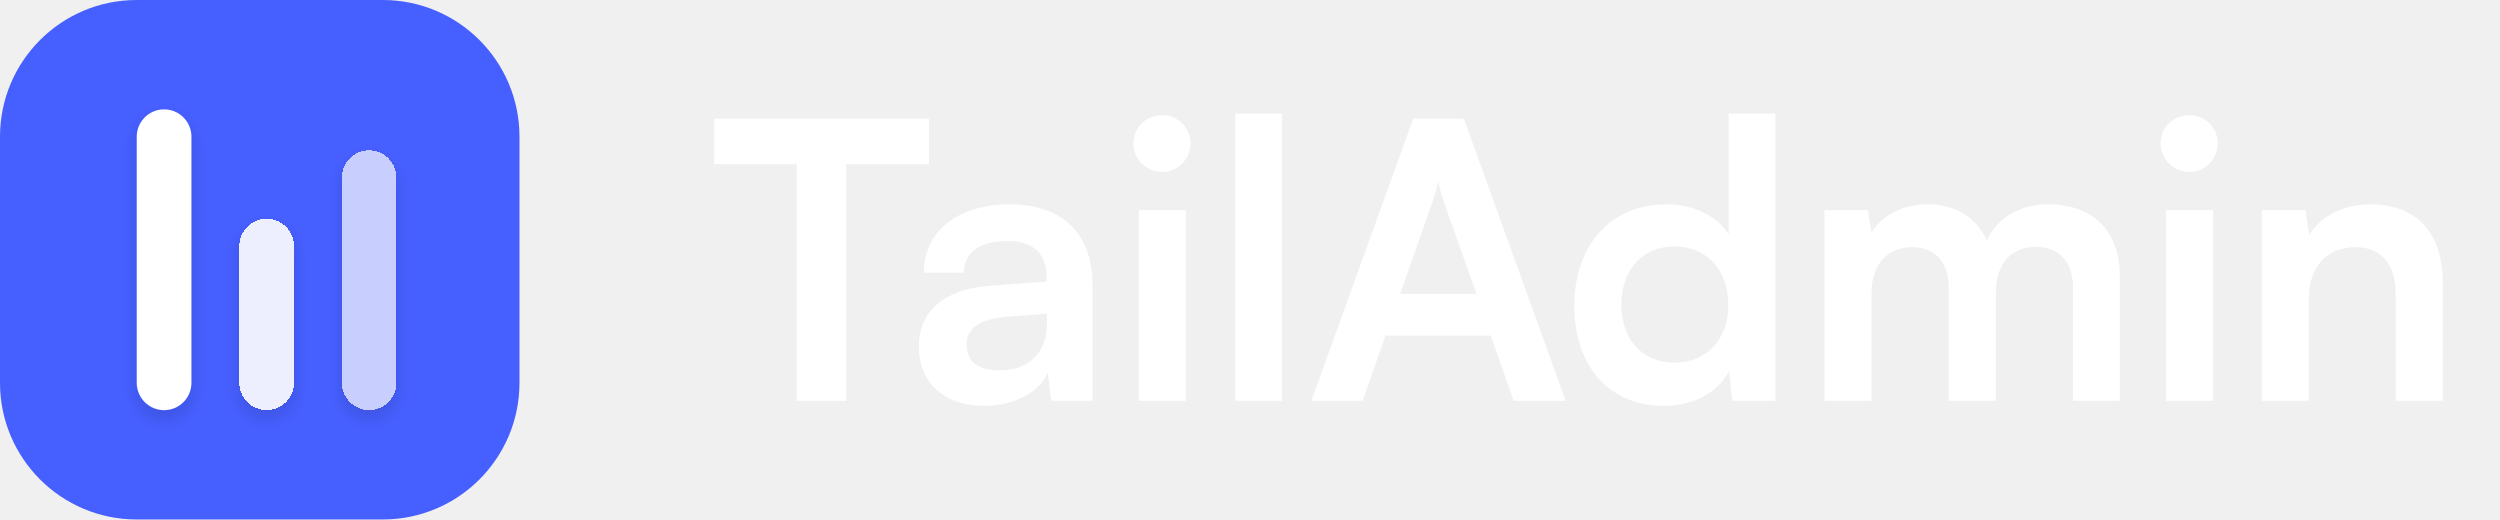
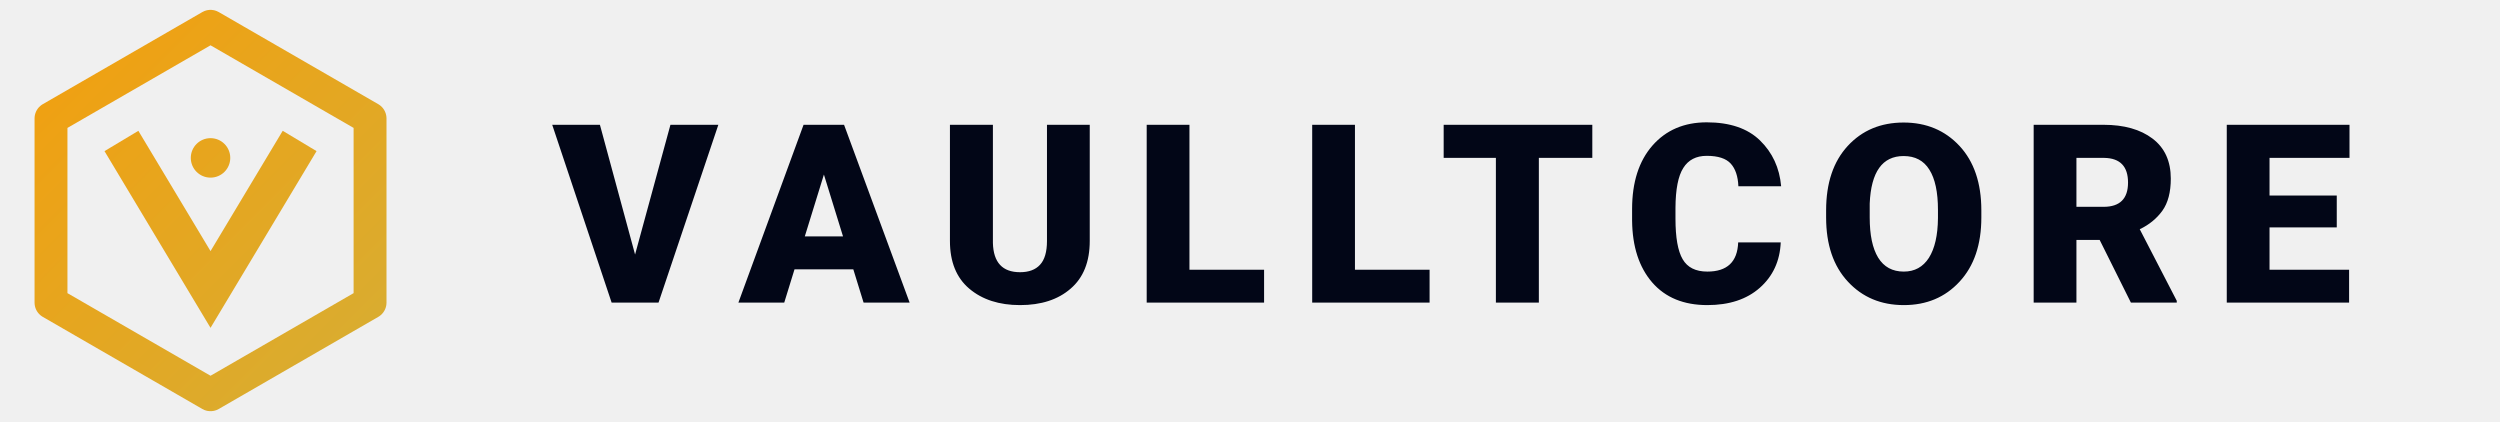
- <svg xmlns="http://www.w3.org/2000/svg" width="154" height="32" viewBox="0 0 154 32" fill="none">
-   <path d="M0 8.421C0 3.77 3.77 0 8.421 0H23.579C28.23 0 32 3.77 32 8.421V23.579C32 28.23 28.23 32 23.579 32H8.421C3.77 32 0 28.23 0 23.579V8.421Z" fill="#465FFF" />
-   <g filter="url(#filter0_d_1608_324)">
-     <path d="M8.424 8.422C8.424 7.491 9.178 6.737 10.108 6.737C11.038 6.737 11.792 7.491 11.792 8.422V23.579C11.792 24.51 11.038 25.264 10.108 25.264C9.178 25.264 8.424 24.51 8.424 23.579V8.422Z" fill="white" />
+ <svg xmlns="http://www.w3.org/2000/svg" width="190" height="32" viewBox="0 0 190 32" fill="none">
+   <style>
+     .vc-stroke { stroke: url(#sovereign-gold); }
+     .vc-fill { fill: url(#sovereign-gold); }
+     .vc-text {
+       fill: #020617; /* Obsidian for Light Mode */
+       font-family: system-ui, -apple-system, BlinkMacSystemFont, "Segoe UI", Roboto, sans-serif;
+       font-weight: 900;
+       font-size: 19px;
+       letter-spacing: 0.12em;
+       text-transform: uppercase;
+     }
+     
+     /* Auto-Adaptive Stealth for Dark Mode */
+     @media (prefers-color-scheme: dark) {
+       .vc-text { fill: #FFFFFF; }
+     }
+   </style>
+   <defs>
+     <linearGradient id="sovereign-gold" x1="0" y1="0" x2="32" y2="32" gradientUnits="userSpaceOnUse">
+       <stop stop-color="#F59E0B" />
+       <stop offset="1" stop-color="#D4AF37" />
+     </linearGradient>
+   </defs>
+   <g>
+     <path d="M16 2L28.124 9V23L16 30L3.876 23V9L16 2Z" class="vc-stroke" fill="none" stroke-width="2.5" stroke-linejoin="round" />
+     <path d="M10 12L16 22L22 12" class="vc-stroke" fill="none" stroke-width="3" stroke-linecap="square" stroke-linejoin="miter" />
+     <circle cx="16" cy="12" r="1.5" class="vc-fill" />
  </g>
-   <g filter="url(#filter1_d_1608_324)">
-     <path d="M14.742 15.157C14.742 14.227 15.496 13.473 16.426 13.473C17.357 13.473 18.111 14.227 18.111 15.157V23.578C18.111 24.508 17.357 25.262 16.426 25.262C15.496 25.262 14.742 24.508 14.742 23.578V15.157Z" fill="white" fill-opacity="0.9" shape-rendering="crispEdges" />
-   </g>
-   <g filter="url(#filter2_d_1608_324)">
-     <path d="M21.055 10.946C21.055 10.016 21.809 9.262 22.739 9.262C23.669 9.262 24.423 10.016 24.423 10.946V23.578C24.423 24.508 23.669 25.262 22.739 25.262C21.809 25.262 21.055 24.508 21.055 23.578V10.946Z" fill="white" fill-opacity="0.7" shape-rendering="crispEdges" />
-   </g>
-   <path d="M44 10.115H49.089V24.691H52.132V10.115H57.221V7.309H44V10.115Z" fill="white" />
-   <path d="M60.617 25C62.448 25 64.042 24.168 64.541 22.955L64.755 24.691H67.299V17.558C67.299 14.3 65.349 12.588 62.187 12.588C59.001 12.588 56.908 14.252 56.908 16.797H59.381C59.381 15.56 60.332 14.847 62.044 14.847C63.518 14.847 64.47 15.489 64.47 17.082V17.343L60.95 17.605C58.168 17.819 56.599 19.174 56.599 21.338C56.599 23.549 58.121 25 60.617 25ZM61.569 22.812C60.261 22.812 59.547 22.289 59.547 21.219C59.547 20.268 60.237 19.674 62.044 19.507L64.493 19.317V19.935C64.493 21.742 63.352 22.812 61.569 22.812Z" fill="white" />
-   <path d="M71.6 10.591C72.551 10.591 73.335 9.806 73.335 8.831C73.335 7.856 72.551 7.095 71.6 7.095C70.601 7.095 69.816 7.856 69.816 8.831C69.816 9.806 70.601 10.591 71.6 10.591ZM70.149 24.691H73.05V12.944H70.149V24.691Z" fill="white" />
-   <path d="M78.972 24.691V7H76.095V24.691H78.972Z" fill="white" />
-   <path d="M83.941 24.691L85.344 20.672H91.835L93.238 24.691H96.448L90.171 7.309H87.056L80.778 24.691H83.941ZM88.221 12.493C88.387 12.017 88.53 11.494 88.601 11.161C88.649 11.518 88.815 12.041 88.958 12.493L90.955 18.104H86.247L88.221 12.493Z" fill="white" />
-   <path d="M102.493 25C104.276 25 105.798 24.215 106.511 22.86L106.701 24.691H109.364V7H106.487V14.443C105.75 13.277 104.3 12.588 102.659 12.588C99.116 12.588 96.976 15.203 96.976 18.865C96.976 22.503 99.092 25 102.493 25ZM103.135 22.337C101.113 22.337 99.877 20.863 99.877 18.77C99.877 16.678 101.113 15.18 103.135 15.18C105.156 15.18 106.464 16.654 106.464 18.77C106.464 20.886 105.156 22.337 103.135 22.337Z" fill="white" />
-   <path d="M115.289 24.691V18.033C115.289 16.131 116.406 15.227 117.785 15.227C119.164 15.227 120.044 16.107 120.044 17.748V24.691H122.945V18.033C122.945 16.107 124.015 15.203 125.418 15.203C126.797 15.203 127.701 16.083 127.701 17.771V24.691H130.578V17.011C130.578 14.3 129.008 12.588 126.155 12.588C124.372 12.588 122.993 13.468 122.398 14.823C121.78 13.468 120.543 12.588 118.76 12.588C117.072 12.588 115.883 13.349 115.289 14.324L115.051 12.944H112.388V24.691H115.289Z" fill="white" />
-   <path d="M134.876 10.591C135.827 10.591 136.612 9.806 136.612 8.831C136.612 7.856 135.827 7.095 134.876 7.095C133.877 7.095 133.093 7.856 133.093 8.831C133.093 9.806 133.877 10.591 134.876 10.591ZM133.426 24.691H136.327V12.944H133.426V24.691Z" fill="white" />
-   <path d="M142.225 24.691V18.366C142.225 16.464 143.318 15.227 145.102 15.227C146.6 15.227 147.575 16.178 147.575 18.152V24.691H150.476V17.462C150.476 14.419 148.954 12.588 146.005 12.588C144.412 12.588 142.985 13.277 142.248 14.466L142.011 12.944H139.324V24.691H142.225Z" fill="white" />
-   <defs>
-     <filter id="filter0_d_1608_324" x="7.424" y="6.237" width="5.368" height="20.526" filterUnits="userSpaceOnUse" color-interpolation-filters="sRGB">
-       <feFlood flood-opacity="0" result="BackgroundImageFix" />
-       <feColorMatrix in="SourceAlpha" type="matrix" values="0 0 0 0 0 0 0 0 0 0 0 0 0 0 0 0 0 0 127 0" result="hardAlpha" />
-       <feOffset dy="0.5" />
-       <feGaussianBlur stdDeviation="0.5" />
-       <feComposite in2="hardAlpha" operator="out" />
-       <feColorMatrix type="matrix" values="0 0 0 0 0 0 0 0 0 0 0 0 0 0 0 0 0 0 0.12 0" />
-       <feBlend mode="normal" in2="BackgroundImageFix" result="effect1_dropShadow_1608_324" />
-       <feBlend mode="normal" in="SourceGraphic" in2="effect1_dropShadow_1608_324" result="shape" />
-     </filter>
-     <filter id="filter1_d_1608_324" x="13.742" y="12.973" width="5.368" height="13.79" filterUnits="userSpaceOnUse" color-interpolation-filters="sRGB">
-       <feFlood flood-opacity="0" result="BackgroundImageFix" />
-       <feColorMatrix in="SourceAlpha" type="matrix" values="0 0 0 0 0 0 0 0 0 0 0 0 0 0 0 0 0 0 127 0" result="hardAlpha" />
-       <feOffset dy="0.5" />
-       <feGaussianBlur stdDeviation="0.5" />
-       <feComposite in2="hardAlpha" operator="out" />
-       <feColorMatrix type="matrix" values="0 0 0 0 0 0 0 0 0 0 0 0 0 0 0 0 0 0 0.12 0" />
-       <feBlend mode="normal" in2="BackgroundImageFix" result="effect1_dropShadow_1608_324" />
-       <feBlend mode="normal" in="SourceGraphic" in2="effect1_dropShadow_1608_324" result="shape" />
-     </filter>
-     <filter id="filter2_d_1608_324" x="20.055" y="8.762" width="5.368" height="18" filterUnits="userSpaceOnUse" color-interpolation-filters="sRGB">
-       <feFlood flood-opacity="0" result="BackgroundImageFix" />
-       <feColorMatrix in="SourceAlpha" type="matrix" values="0 0 0 0 0 0 0 0 0 0 0 0 0 0 0 0 0 0 127 0" result="hardAlpha" />
-       <feOffset dy="0.5" />
-       <feGaussianBlur stdDeviation="0.5" />
-       <feComposite in2="hardAlpha" operator="out" />
-       <feColorMatrix type="matrix" values="0 0 0 0 0 0 0 0 0 0 0 0 0 0 0 0 0 0 0.12 0" />
-       <feBlend mode="normal" in2="BackgroundImageFix" result="effect1_dropShadow_1608_324" />
-       <feBlend mode="normal" in="SourceGraphic" in2="effect1_dropShadow_1608_324" result="shape" />
-     </filter>
-   </defs>
+   <text x="42" y="23" class="vc-text">VAULLTCORE</text>
</svg>
